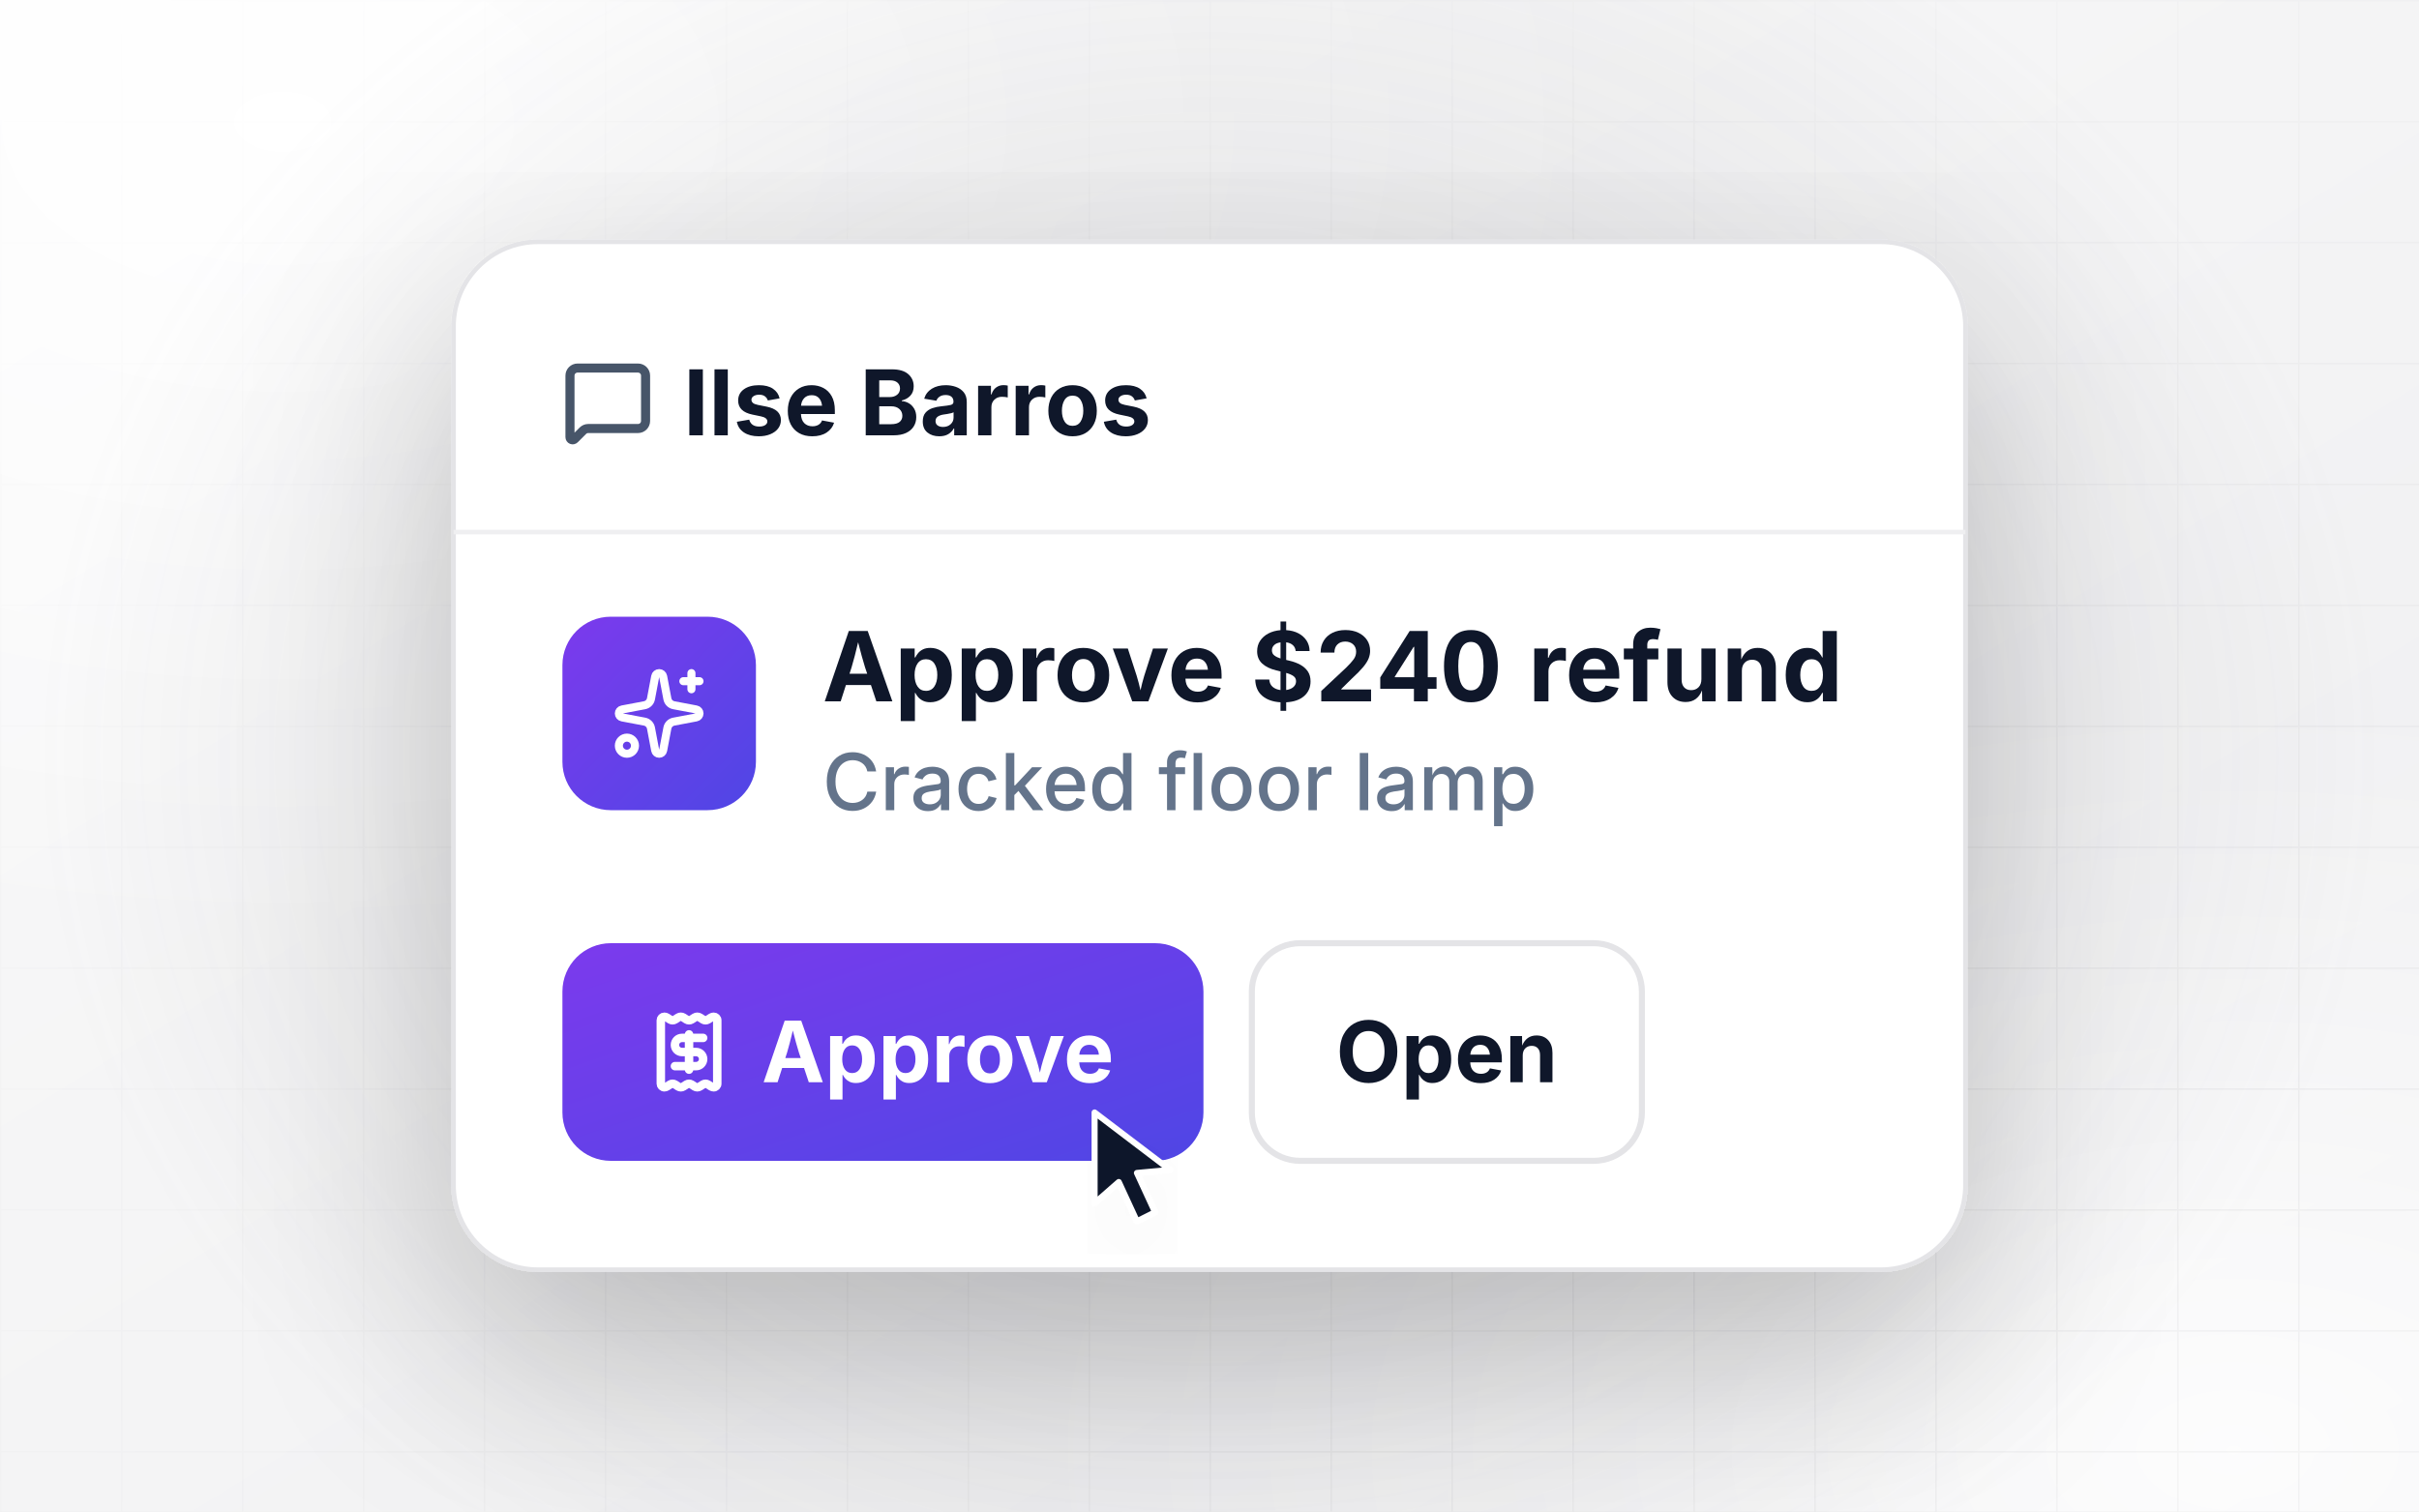
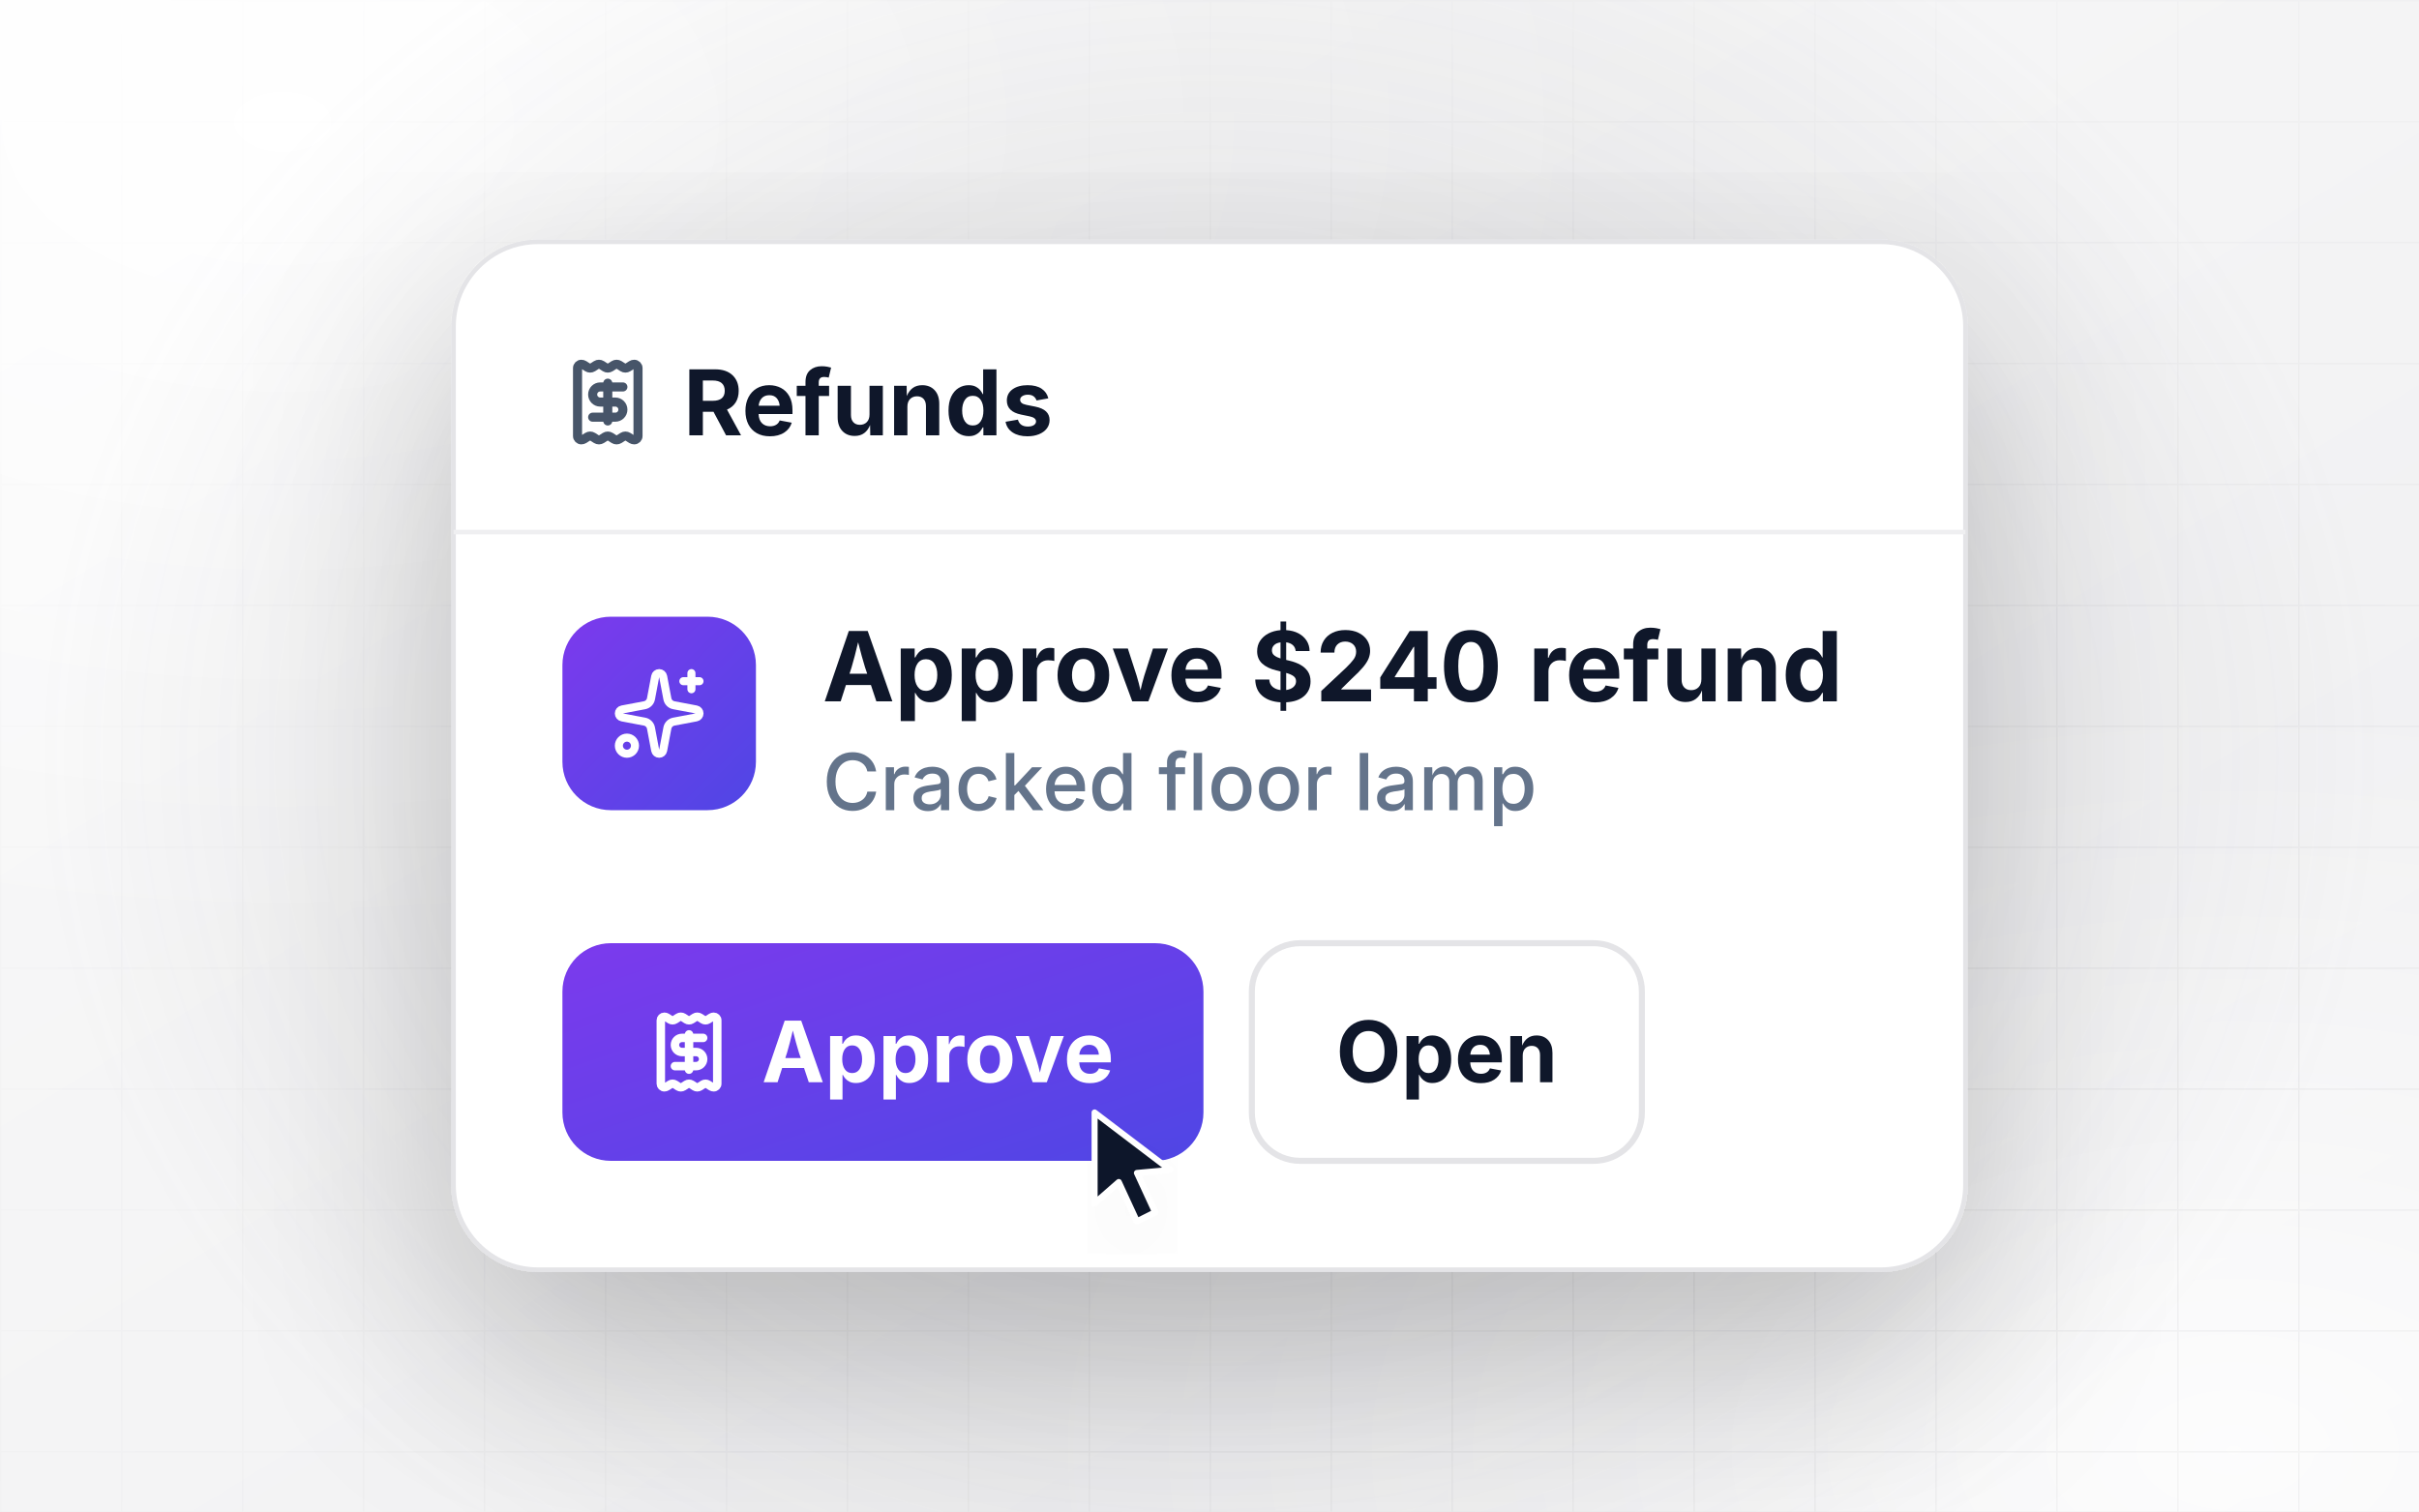
<svg xmlns="http://www.w3.org/2000/svg" xmlns:xlink="http://www.w3.org/1999/xlink" viewBox="0 0 800 500" width="800" height="500" role="img">
  <defs>
    <linearGradient id="bg" x1="0" y1="0" x2="1" y2="1">
      <stop offset="0" stop-color="#FAFAFA" />
      <stop offset="1" stop-color="#EEEEF0" />
    </linearGradient>
    <radialGradient id="glowA" cx="0.12" cy="0.08" r="0.55">
      <stop offset="0" stop-color="#FFFFFF" stop-opacity="0.95" />
      <stop offset="1" stop-color="#FFFFFF" stop-opacity="0" />
    </radialGradient>
    <radialGradient id="glowB" cx="0.92" cy="0.96" r="0.5">
      <stop offset="0" stop-color="#FFFFFF" stop-opacity="0.85" />
      <stop offset="1" stop-color="#FFFFFF" stop-opacity="0" />
    </radialGradient>
    <linearGradient id="gAcc" x1="0" y1="0" x2="1" y2="1">
      <stop offset="0" stop-color="#7C3AED" />
      <stop offset="1" stop-color="#4F46E5" />
    </linearGradient>
    <linearGradient id="gStroke" x1="0" y1="0" x2="1" y2="0">
      <stop offset="0" stop-color="#A78BFA" />
      <stop offset="1" stop-color="#818CF8" />
    </linearGradient>
    <pattern id="grid" width="40" height="40" patternUnits="userSpaceOnUse">
      <path d="M40 0H0V40" fill="none" stroke="#52525B" stroke-opacity="0.07" stroke-width="1" />
    </pattern>
    <radialGradient id="fade" cx="0.5" cy="0.45" r="0.65">
      <stop offset="0" stop-color="#fff" stop-opacity="1" />
      <stop offset="1" stop-color="#fff" stop-opacity="0" />
    </radialGradient>
    <mask id="gridMask">
      <rect width="1200" height="800" fill="url(#fade)" />
    </mask>
    <filter id="e1" x="-10%" y="-10%" width="120%" height="140%">
      <feDropShadow dx="0" dy="1" stdDeviation="1.2" flood-color="#0F172A" flood-opacity="0.07" />
      <feDropShadow dx="0" dy="12" stdDeviation="18" flood-color="#18181B" flood-opacity="0.08" />
    </filter>
    <filter id="e2" x="-15%" y="-15%" width="130%" height="160%">
      <feDropShadow dx="0" dy="2" stdDeviation="3" flood-color="#0F172A" flood-opacity="0.10" />
      <feDropShadow dx="0" dy="28" stdDeviation="34" flood-color="#18181B" flood-opacity="0.20" />
    </filter>
    <radialGradient id="spot" cx="0.5" cy="0.5" r="0.5">
      <stop offset="0" stop-color="#71717A" stop-opacity="0.24" />
      <stop offset="1" stop-color="#71717A" stop-opacity="0" />
    </radialGradient>
-     <path id="g700_I" d="M440 1490V0H135V1490Z" />
-     <path id="g700_l" d="M428 1490V0H128V1490Z" />
+     <path id="g700_R" d="M135 0V1490H716Q970 1490 1109.5 1357.5Q1249 1225 1249 1005Q1249 852 1181.0 743.5Q1113 635 985 581L1302 0H964L680 532H440V0ZM440 779H660Q934 779 934 1005Q934 1118 866.5 1178.0Q799 1238 659 1238H440Z" />
+     <path id="g700_e" d="M633 -22Q462 -22 338.0 48.0Q214 118 147.5 247.0Q81 376 81 553Q81 726 147.5 856.0Q214 986 334.5 1059.0Q455 1132 618 1132Q764 1132 883.0 1070.0Q1002 1008 1072.5 882.0Q1143 756 1143 565V481H378Q383 344 454.0 274.0Q525 204 638 204Q717 204 773.5 237.5Q830 271 854 336L1126 285Q1085 146 956.5 62.0Q828 -22 633 -22ZM380 669H854Q843 778 784.0 842.0Q725 906 621 906Q513 906 451.0 839.5Q389 773 380 669Z" />
+     <path id="g700_f" d="M750 1118V889H516V0H217V889H20V1118H217V1204Q217 1382 321.0 1471.0Q425 1560 580 1560Q651 1560 709.0 1549.0Q767 1538 795 1529L741 1303Q723 1308 696.5 1313.0Q670 1318 641 1318Q572 1318 544.0 1285.5Q516 1253 516 1194V1118Z" />
+     <path id="g700_u" d="M513 -14Q339 -14 233.5 98.0Q128 210 128 407V1118H428V459Q428 355 482.0 296.0Q536 237 630 237Q726 237 786.5 298.5Q847 360 847 471V1118H1148V0H864L860 232Q813 113 726.5 49.5Q640 -14 513 -14Z" />
+     <path id="g700_n" d="M428 647V0H128V1118H411L415 887Q462 1004 548.0 1068.0Q634 1132 763 1132Q937 1132 1042.0 1020.0Q1147 908 1147 711V0H847V659Q847 763 793.5 822.0Q740 881 645 881Q549 881 488.5 819.5Q428 758 428 647Z" />
+     <path id="g700_d" d="M537 -19Q408 -19 305.0 47.5Q202 114 141.5 242.5Q81 371 81 557Q81 748 143.0 876.0Q205 1004 308.0 1068.0Q411 1132 535 1132Q630 1132 693.0 1100.0Q756 1068 794.5 1021.0Q833 974 853 930H863V1490H1163V0H868V179H853Q832 134 793.0 88.5Q754 43 691.0 12.0Q628 -19 537 -19ZM629 222Q743 222 806.0 314.0Q869 406 869 558Q869 710 806.5 801.0Q744 892 629 892Q511 892 450.0 798.5Q389 705 389 558Q389 410 450.5 316.0Q512 222 629 222Z" />
    <path id="g700_s" d="M572 -22Q370 -22 238.5 64.0Q107 150 78 306L357 354Q400 198 581 198Q667 198 716.5 230.5Q766 263 766 313Q766 398 622 428L429 468Q107 534 107 785Q107 946 236.0 1039.0Q365 1132 577 1132Q776 1132 894.0 1051.0Q1012 970 1043 834L777 787Q759 844 711.0 880.5Q663 917 581 917Q507 917 457.0 885.5Q407 854 407 804Q407 762 439.5 732.5Q472 703 551 687L752 647Q1072 582 1072 345Q1072 235 1008.0 152.5Q944 70 831.0 24.0Q718 -22 572 -22Z" />
-     <path id="g700_e" d="M633 -22Q462 -22 338.0 48.0Q214 118 147.5 247.0Q81 376 81 553Q81 726 147.5 856.0Q214 986 334.5 1059.0Q455 1132 618 1132Q764 1132 883.0 1070.0Q1002 1008 1072.5 882.0Q1143 756 1143 565V481H378Q383 344 454.0 274.0Q525 204 638 204Q717 204 773.5 237.5Q830 271 854 336L1126 285Q1085 146 956.5 62.0Q828 -22 633 -22ZM380 669H854Q843 778 784.0 842.0Q725 906 621 906Q513 906 451.0 839.5Q389 773 380 669Z" />
-     <path id="g700_B" d="M135 0V1490H726Q971 1490 1094.5 1382.0Q1218 1274 1218 1107Q1218 975 1141.5 894.0Q1065 813 950 787V772Q1034 768 1108.5 724.0Q1183 680 1229.5 600.5Q1276 521 1276 411Q1276 293 1218.0 200.0Q1160 107 1046.0 53.5Q932 0 764 0ZM440 251H704Q839 251 900.5 303.0Q962 355 962 440Q962 533 894.5 594.0Q827 655 712 655H440ZM440 864H681Q779 864 844.0 916.0Q909 968 909 1058Q909 1139 851.5 1190.0Q794 1241 687 1241H440Z" />
-     <path id="g700_a" d="M440 -22Q280 -22 174.0 62.5Q68 147 68 313Q68 438 128.0 509.0Q188 580 284.0 613.0Q380 646 490 656Q634 670 697.5 685.5Q761 701 761 756V761Q761 832 715.5 871.0Q670 910 586 910Q499 910 446.0 872.5Q393 835 375 781L100 827Q143 972 271.5 1052.0Q400 1132 587 1132Q707 1132 815.5 1094.0Q924 1056 992.5 972.5Q1061 889 1061 753V0H777V155H767Q726 77 645.0 27.5Q564 -22 440 -22ZM525 189Q630 189 696.5 250.0Q763 311 763 400V521Q745 508 704.5 498.5Q664 489 619.0 481.5Q574 474 541 470Q458 458 407.0 423.0Q356 388 356 321Q356 256 403.5 222.5Q451 189 525 189Z" />
+     <path id="g700_A" d="M49 0 558 1490H958L1480 0H1141L1026 346H497L386 0ZM573 585H947L902 719Q866 833 830.0 966.0Q794 1099 755 1251Q718 1097 684.0 964.0Q650 831 616 719Z" />
+     <path id="g700_p" d="M128 -418V1118H423V930H437Q457 974 495.5 1021.0Q534 1068 597.5 1100.0Q661 1132 756 1132Q880 1132 983.0 1068.0Q1086 1004 1147.5 876.0Q1209 748 1209 557Q1209 371 1149.0 242.5Q1089 114 986.0 47.5Q883 -19 754 -19Q663 -19 600.0 12.0Q537 43 497.5 88.5Q458 134 437 179H428V-418ZM662 222Q779 222 840.5 316.0Q902 410 902 558Q902 705 841.0 798.5Q780 892 662 892Q546 892 483.5 801.0Q421 710 421 558Q421 406 484.0 314.0Q547 222 662 222Z" />
    <path id="g700_r" d="M128 0V1118H418V923H430Q461 1026 533.5 1079.5Q606 1133 700 1133Q751 1133 797 1123V855Q777 861 738.5 865.5Q700 870 667 870Q563 870 495.5 805.0Q428 740 428 636V0Z" />
    <path id="g700_o" d="M628 -22Q460 -22 337.0 50.5Q214 123 147.5 252.5Q81 382 81 554Q81 727 147.5 857.0Q214 987 337.0 1059.5Q460 1132 628 1132Q796 1132 919.0 1059.5Q1042 987 1108.5 857.0Q1175 727 1175 554Q1175 382 1108.5 252.5Q1042 123 919.0 50.5Q796 -22 628 -22ZM628 214Q748 214 809.0 311.0Q870 408 870 555Q870 703 809.0 799.5Q748 896 628 896Q508 896 447.5 799.5Q387 703 387 555Q387 408 447.5 311.0Q508 214 628 214Z" />
-     <path id="g700_A" d="M49 0 558 1490H958L1480 0H1141L1026 346H497L386 0ZM573 585H947L902 719Q866 833 830.0 966.0Q794 1099 755 1251Q718 1097 684.0 964.0Q650 831 616 719Z" />
-     <path id="g700_p" d="M128 -418V1118H423V930H437Q457 974 495.5 1021.0Q534 1068 597.5 1100.0Q661 1132 756 1132Q880 1132 983.0 1068.0Q1086 1004 1147.5 876.0Q1209 748 1209 557Q1209 371 1149.0 242.5Q1089 114 986.0 47.5Q883 -19 754 -19Q663 -19 600.0 12.0Q537 43 497.5 88.5Q458 134 437 179H428V-418ZM662 222Q779 222 840.5 316.0Q902 410 902 558Q902 705 841.0 798.5Q780 892 662 892Q546 892 483.5 801.0Q421 710 421 558Q421 406 484.0 314.0Q547 222 662 222Z" />
    <path id="g700_v" d="M443 0 31 1118H350L538 538Q561 463 580.5 387.0Q600 311 618 233Q635 311 653.5 386.5Q672 462 696 538L882 1118H1197L784 0Z" />
    <path id="g700_dollar" d="M620 -201V-20Q378 -6 234.5 116.0Q91 238 85 462H382Q389 362 454.0 306.5Q519 251 620 239V633L528 656Q339 702 232.0 800.5Q125 899 125 1061Q125 1187 188.5 1283.0Q252 1379 363.5 1437.5Q475 1496 620 1508V1691H740V1508Q890 1499 1000.5 1440.0Q1111 1381 1172.5 1285.0Q1234 1189 1236 1065H941Q934 1143 881.5 1190.5Q829 1238 740 1250V877L811 860Q936 831 1037.0 776.5Q1138 722 1197.0 635.5Q1256 549 1256 424Q1256 232 1120.5 112.5Q985 -7 740 -20V-201ZM740 240Q836 253 892.5 302.5Q949 352 949 426Q949 495 894.5 534.5Q840 574 740 602ZM620 908V1249Q532 1237 485.0 1191.0Q438 1145 438 1081Q438 1010 491.0 970.5Q544 931 620 908Z" />
    <path id="g700_two_tf" d="M142 0V220L670 715Q771 814 825.5 887.5Q880 961 880 1051Q880 1151 814.5 1208.5Q749 1266 649 1266Q545 1266 482.5 1204.0Q420 1142 420 1033H128Q128 1178 194.5 1285.5Q261 1393 379.0 1451.5Q497 1510 651 1510Q809 1510 927.0 1453.5Q1045 1397 1110.5 1298.0Q1176 1199 1176 1070Q1176 987 1143.5 906.0Q1111 825 1027.5 724.5Q944 624 791 484L566 262V251H1196V0Z" />
    <path id="g700_four_tf" d="M66 265V506L689 1490H1072V511H1258V265H1072V0H779V265ZM785 511V1154H773L374 523V511Z" />
    <path id="g700_zero_tf" d="M662 -20Q379 -20 235.5 181.0Q92 382 92 744Q92 1106 236.0 1308.0Q380 1510 662 1510Q943 1510 1087.0 1307.5Q1231 1105 1231 744Q1231 382 1088.0 181.0Q945 -20 662 -20ZM662 233Q929 233 929 744Q929 1258 662 1258Q394 1258 394 744Q394 233 662 233Z" />
-     <path id="g700_f" d="M750 1118V889H516V0H217V889H20V1118H217V1204Q217 1382 321.0 1471.0Q425 1560 580 1560Q651 1560 709.0 1549.0Q767 1538 795 1529L741 1303Q723 1308 696.5 1313.0Q670 1318 641 1318Q572 1318 544.0 1285.5Q516 1253 516 1194V1118Z" />
-     <path id="g700_u" d="M513 -14Q339 -14 233.5 98.0Q128 210 128 407V1118H428V459Q428 355 482.0 296.0Q536 237 630 237Q726 237 786.5 298.5Q847 360 847 471V1118H1148V0H864L860 232Q813 113 726.5 49.5Q640 -14 513 -14Z" />
-     <path id="g700_n" d="M428 647V0H128V1118H411L415 887Q462 1004 548.0 1068.0Q634 1132 763 1132Q937 1132 1042.0 1020.0Q1147 908 1147 711V0H847V659Q847 763 793.5 822.0Q740 881 645 881Q549 881 488.5 819.5Q428 758 428 647Z" />
-     <path id="g700_d" d="M537 -19Q408 -19 305.0 47.5Q202 114 141.5 242.5Q81 371 81 557Q81 748 143.0 876.0Q205 1004 308.0 1068.0Q411 1132 535 1132Q630 1132 693.0 1100.0Q756 1068 794.5 1021.0Q833 974 853 930H863V1490H1163V0H868V179H853Q832 134 793.0 88.5Q754 43 691.0 12.0Q628 -19 537 -19ZM629 222Q743 222 806.0 314.0Q869 406 869 558Q869 710 806.5 801.0Q744 892 629 892Q511 892 450.0 798.5Q389 705 389 558Q389 410 450.5 316.0Q512 222 629 222Z" />
    <path id="g500_C" d="M784 -20Q590 -20 438.5 72.0Q287 164 200.0 335.0Q113 506 113 744Q113 983 200.5 1154.5Q288 1326 439.5 1418.0Q591 1510 784 1510Q941 1510 1071.0 1450.5Q1201 1391 1287.0 1278.5Q1373 1166 1398 1008H1169Q1141 1150 1033.5 1226.0Q926 1302 786 1302Q658 1302 557.0 1237.5Q456 1173 397.5 1048.5Q339 924 339 744Q339 563 397.5 439.0Q456 315 557.0 251.5Q658 188 786 188Q926 188 1033.5 264.5Q1141 341 1169 483H1399Q1376 335 1292.5 222.0Q1209 109 1078.5 44.5Q948 -20 784 -20Z" />
    <path id="g500_r" d="M148 0V1118H361V938H373Q403 1029 480.5 1081.5Q558 1134 656 1134Q677 1134 704.5 1132.0Q732 1130 749 1128V918Q737 921 703.0 925.5Q669 930 634 930Q519 930 443.5 859.5Q368 789 368 679V0Z" />
    <path id="g500_a" d="M461 -25Q354 -25 268.5 14.5Q183 54 133.0 130.0Q83 206 83 316Q83 411 120.0 472.5Q157 534 219.0 569.5Q281 605 357.5 623.0Q434 641 513 650Q661 667 728.0 679.5Q795 692 795 751V757Q795 850 740.5 901.5Q686 953 581 953Q471 953 408.0 905.0Q345 857 322 800L115 854Q153 954 224.0 1015.0Q295 1076 386.5 1104.0Q478 1132 578 1132Q645 1132 721.0 1116.0Q797 1100 864.0 1058.5Q931 1017 973.0 940.0Q1015 863 1015 742V0H802V153H791Q758 87 677.5 31.0Q597 -25 461 -25ZM510 152Q599 152 663.0 187.5Q727 223 761.5 280.0Q796 337 796 403V546Q780 530 727.5 518.5Q675 507 617.0 499.0Q559 491 525 487Q432 474 365.5 436.5Q299 399 299 313Q299 233 358.5 192.5Q418 152 510 152Z" />
    <path id="g500_c" d="M618 -23Q460 -23 343.0 49.0Q226 121 161.0 250.5Q96 380 96 553Q96 727 161.0 857.5Q226 988 343.0 1060.0Q460 1132 618 1132Q792 1132 918.5 1044.5Q1045 957 1086 802L877 752Q854 839 787.5 892.5Q721 946 619 946Q518 946 451.5 893.0Q385 840 352.5 750.5Q320 661 320 553Q320 446 352.5 357.5Q385 269 451.5 216.0Q518 163 619 163Q723 163 791.0 218.5Q859 274 881 365L1089 315Q1048 157 921.0 67.0Q794 -23 618 -23Z" />
    <path id="g500_k" d="M148 0V1490H368V646H388L829 1118H1093L643 636L1124 0H852L475 501L368 394V0Z" />
    <path id="g500_e" d="M630 -23Q465 -23 345.0 48.0Q225 119 160.5 248.0Q96 377 96 551Q96 723 159.5 854.0Q223 985 339.0 1058.5Q455 1132 611 1132Q738 1132 852.5 1075.5Q967 1019 1038.5 895.5Q1110 772 1110 570V492H317Q323 330 409.0 244.5Q495 159 632 159Q724 159 790.5 199.0Q857 239 886 317L1093 268Q1053 137 931.0 57.0Q809 -23 630 -23ZM318 656H892Q880 788 809.5 869.0Q739 950 612 950Q480 950 403.5 863.5Q327 777 318 656Z" />
    <path id="g500_d" d="M564 -22Q428 -22 322.5 47.0Q217 116 156.5 246.0Q96 376 96 556Q96 738 157.0 867.0Q218 996 323.5 1064.0Q429 1132 564 1132Q668 1132 732.0 1097.5Q796 1063 831.5 1016.5Q867 970 886 936H898V1490H1118V0H904V175H886Q866 139 829.5 93.0Q793 47 729.0 12.5Q665 -22 564 -22ZM612 165Q752 165 827.0 274.0Q902 383 902 558Q902 732 828.0 838.5Q754 945 612 945Q515 945 450.5 894.0Q386 843 353.5 755.5Q321 668 321 558Q321 447 354.0 358.0Q387 269 452.0 217.0Q517 165 612 165Z" />
    <path id="g500_f" d="M702 1118V939H452V0H232V939H20V1118H232V1246Q232 1350 278.5 1420.0Q325 1490 400.5 1525.0Q476 1560 565 1560Q631 1560 678.5 1549.5Q726 1539 749 1530L698 1352Q682 1356 658.0 1362.0Q634 1368 600 1368Q521 1368 486.5 1329.0Q452 1290 452 1216V1118Z" />
    <path id="g500_l" d="M368 1490V0H148V1490Z" />
    <path id="g500_o" d="M618 -23Q461 -23 343.5 49.0Q226 121 161.0 250.5Q96 380 96 553Q96 727 161.0 857.5Q226 988 343.5 1060.0Q461 1132 618 1132Q776 1132 893.5 1060.0Q1011 988 1076.0 857.5Q1141 727 1141 553Q1141 380 1076.0 250.5Q1011 121 893.5 49.0Q776 -23 618 -23ZM618 163Q720 163 786.5 216.5Q853 270 885.5 358.5Q918 447 918 553Q918 660 885.5 749.5Q853 839 786.5 892.5Q720 946 618 946Q517 946 451.0 892.5Q385 839 352.5 749.5Q320 660 320 553Q320 447 352.5 358.5Q385 270 451.0 216.5Q517 163 618 163Z" />
    <path id="g500_m" d="M148 0V1118H357L362 909Q405 1025 491.0 1081.0Q577 1137 677 1137Q786 1137 858.0 1075.0Q930 1013 963 902Q1005 1015 1101.5 1076.0Q1198 1137 1317 1137Q1416 1137 1496.0 1094.0Q1576 1051 1623.5 966.0Q1671 881 1671 754V0H1451V732Q1451 844 1388.5 894.0Q1326 944 1241 944Q1137 944 1077.5 880.0Q1018 816 1018 716V0H801V746Q801 836 743.5 890.0Q686 944 597 944Q505 944 436.5 880.5Q368 817 368 695V0Z" />
    <path id="g500_p" d="M148 -418V1118H362V936H380Q399 970 434.5 1016.5Q470 1063 534.0 1097.5Q598 1132 703 1132Q837 1132 942.5 1064.0Q1048 996 1109.0 867.0Q1170 738 1170 556Q1170 376 1110.0 246.0Q1050 116 944.5 47.0Q839 -22 703 -22Q601 -22 537.0 12.5Q473 47 436.5 93.0Q400 139 380 175H368V-418ZM654 165Q750 165 814.5 217.0Q879 269 912.0 358.0Q945 447 945 558Q945 668 912.5 755.5Q880 843 815.5 894.0Q751 945 654 945Q512 945 438.0 838.5Q364 732 364 558Q364 383 439.0 274.0Q514 165 654 165Z" />
    <path id="g700_O" d="M789 -20Q592 -20 434.5 70.0Q277 160 185.5 331.0Q94 502 94 744Q94 987 185.5 1158.5Q277 1330 434.5 1420.0Q592 1510 789 1510Q987 1510 1144.0 1420.0Q1301 1330 1392.5 1158.5Q1484 987 1484 744Q1484 501 1392.5 330.5Q1301 160 1144.0 70.0Q987 -20 789 -20ZM789 251Q963 251 1068.5 377.5Q1174 504 1174 744Q1174 985 1068.5 1112.0Q963 1239 789 1239Q616 1239 510.0 1111.5Q404 984 404 744Q404 505 510.0 378.0Q616 251 789 251Z" />
  </defs>
  <style>
.pulse{transform-box:fill-box;transform-origin:center;animation:pulse 2.4s cubic-bezier(.2,.7,.3,1) infinite}
@keyframes pulse{0%{transform:scale(1);opacity:.30}75%{transform:scale(2.1);opacity:0}100%{transform:scale(2.1);opacity:0}}
.caret{animation:blink 1.1s steps(1) infinite}
@keyframes blink{0%,55%{opacity:1}56%,100%{opacity:0}}
.press{transform-box:fill-box;transform-origin:0 0;animation:press 3.2s ease-in-out infinite}
@keyframes press{0%,58%,100%{transform:translate(0,0) scale(1)}66%{transform:translate(1.5px,2px) scale(.9)}74%{transform:translate(0,0) scale(1)}}
.ripple{transform-box:fill-box;transform-origin:center;opacity:0;animation:ripple 3.2s ease-out infinite}
@keyframes ripple{0%,62%{opacity:0;transform:scale(.4)}68%{opacity:.5}100%{opacity:0;transform:scale(2.4)}}
.sweep{animation:sweep 4.8s cubic-bezier(.45,0,.2,1) infinite}
@keyframes sweep{0%{transform:translateY(-470px);opacity:0}8%{opacity:1}72%{transform:translateY(0);opacity:1}100%{transform:translateY(0);opacity:1}}
.ring{transform-box:fill-box;transform-origin:50% 12%;animation:ring 4s ease-in-out infinite}
@keyframes ring{0%,70%,100%{transform:rotate(0)}74%{transform:rotate(14deg)}78%{transform:rotate(-12deg)}82%{transform:rotate(8deg)}86%{transform:rotate(-4deg)}90%{transform:rotate(0)}}
.glow{animation:glow 2.6s ease-in-out infinite}
@keyframes glow{0%,100%{opacity:1}50%{opacity:.45}}
.float{animation:float 6s ease-in-out infinite}
@keyframes float{0%,100%{transform:translateY(0)}50%{transform:translateY(-6px)}}
@media (prefers-reduced-motion: reduce){*{animation:none!important}}
</style>
  <rect width="800" height="500" fill="url(#bg)" />
  <rect width="800" height="500" fill="url(#glowA)" />
  <rect width="800" height="500" fill="url(#glowB)" />
  <rect width="800" height="500" fill="url(#grid)" mask="url(#gridMask)" />
  <ellipse cx="400.0" cy="250.0" rx="390.0" ry="323.0" fill="url(#spot)" />
  <rect x="150" y="80" width="500" height="340" rx="28" fill="#fff" stroke="#E4E4E7" stroke-width="1.5" filter="url(#e2)" />
  <g transform="translate(186 118) scale(1.25)" fill="none" stroke="#475569" stroke-width="2.4" stroke-linecap="round" stroke-linejoin="round">
-     <path d="M22 17a2 2 0 0 1-2 2H6.828a2 2 0 0 0-1.414.586l-2.202 2.202A.71.71 0 0 1 2 21.286V5a2 2 0 0 1 2-2h16a2 2 0 0 1 2 2z" />
+     <path d="M12 17V7" />
+     <path d="M16 8h-6a2 2 0 0 0 0 4h4a2 2 0 0 1 0 4H8" />
+     <path d="M4 3a1 1 0 0 1 1-1 1.3 1.3 0 0 1 .7.2l.933.6a1.3 1.3 0 0 0 1.4 0l.934-.6a1.3 1.3 0 0 1 1.4 0l.933.6a1.3 1.3 0 0 0 1.4 0l.933-.6a1.3 1.3 0 0 1 1.4 0l.934.6a1.3 1.3 0 0 0 1.4 0l.933-.6A1.3 1.3 0 0 1 19 2a1 1 0 0 1 1 1v18a1 1 0 0 1-1 1 1.3 1.3 0 0 1-.7-.2l-.933-.6a1.3 1.3 0 0 0-1.4 0l-.934.6a1.3 1.3 0 0 1-1.4 0l-.933-.6a1.3 1.3 0 0 0-1.4 0l-.933.6a1.3 1.3 0 0 1-1.4 0l-.934-.6a1.3 1.3 0 0 0-1.4 0l-.933.6a1.3 1.3 0 0 1-.7.2 1 1 0 0 1-1-1z" />
  </g>
  <g>
-     <use href="#g700_I" xlink:href="#g700_I" transform="translate(226.00 144.00) scale(0.01465 -0.01465)" fill="#0F172A" />
-     <use href="#g700_l" xlink:href="#g700_l" transform="translate(234.42 144.00) scale(0.01465 -0.01465)" fill="#0F172A" />
-     <use href="#g700_s" xlink:href="#g700_s" transform="translate(242.55 144.00) scale(0.01465 -0.01465)" fill="#0F172A" />
-     <use href="#g700_e" xlink:href="#g700_e" transform="translate(259.35 144.00) scale(0.01465 -0.01465)" fill="#0F172A" />
-     <use href="#g700_B" xlink:href="#g700_B" transform="translate(284.33 144.00) scale(0.01465 -0.01465)" fill="#0F172A" />
-     <use href="#g700_a" xlink:href="#g700_a" transform="translate(304.18 144.00) scale(0.01465 -0.01465)" fill="#0F172A" />
-     <use href="#g700_r" xlink:href="#g700_r" transform="translate(321.60 144.00) scale(0.01465 -0.01465)" fill="#0F172A" />
-     <use href="#g700_r" xlink:href="#g700_r" transform="translate(334.03 144.00) scale(0.01465 -0.01465)" fill="#0F172A" />
-     <use href="#g700_o" xlink:href="#g700_o" transform="translate(345.52 144.00) scale(0.01465 -0.01465)" fill="#0F172A" />
-     <use href="#g700_s" xlink:href="#g700_s" transform="translate(363.92 144.00) scale(0.01465 -0.01465)" fill="#0F172A" />
+     <use href="#g700_R" xlink:href="#g700_R" transform="translate(226.00 144.00) scale(0.01465 -0.01465)" fill="#0F172A" />
+     <use href="#g700_e" xlink:href="#g700_e" transform="translate(245.34 144.00) scale(0.01465 -0.01465)" fill="#0F172A" />
+     <use href="#g700_f" xlink:href="#g700_f" transform="translate(263.21 144.00) scale(0.01465 -0.01465)" fill="#0F172A" />
+     <use href="#g700_u" xlink:href="#g700_u" transform="translate(275.15 144.00) scale(0.01465 -0.01465)" fill="#0F172A" />
+     <use href="#g700_n" xlink:href="#g700_n" transform="translate(293.82 144.00) scale(0.01465 -0.01465)" fill="#0F172A" />
+     <use href="#g700_d" xlink:href="#g700_d" transform="translate(312.50 144.00) scale(0.01465 -0.01465)" fill="#0F172A" />
+     <use href="#g700_s" xlink:href="#g700_s" transform="translate(331.41 144.00) scale(0.01465 -0.01465)" fill="#0F172A" />
  </g>
  <line x1="150" y1="176" x2="650" y2="176" stroke="#EFEFF1" stroke-width="1.5" />
  <rect x="186" y="204" width="64" height="64" rx="16" fill="url(#gAcc)" />
  <g transform="translate(202 220) scale(1.3333)" fill="none" stroke="#fff" stroke-width="2" stroke-linecap="round" stroke-linejoin="round">
    <path d="M11.017 2.814a1 1 0 0 1 1.966 0l1.051 5.558a2 2 0 0 0 1.594 1.594l5.558 1.051a1 1 0 0 1 0 1.966l-5.558 1.051a2 2 0 0 0-1.594 1.594l-1.051 5.558a1 1 0 0 1-1.966 0l-1.051-5.558a2 2 0 0 0-1.594-1.594l-5.558-1.051a1 1 0 0 1 0-1.966l5.558-1.051a2 2 0 0 0 1.594-1.594z" />
    <path d="M20 2v4" />
    <path d="M22 4h-4" />
    <circle cx="4" cy="20" r="2" />
  </g>
  <g>
    <use href="#g700_A" xlink:href="#g700_A" transform="translate(272.00 232.00) scale(0.01562 -0.01562)" fill="#0F172A" />
    <use href="#g700_p" xlink:href="#g700_p" transform="translate(295.89 232.00) scale(0.01562 -0.01562)" fill="#0F172A" />
    <use href="#g700_p" xlink:href="#g700_p" transform="translate(316.06 232.00) scale(0.01562 -0.01562)" fill="#0F172A" />
    <use href="#g700_r" xlink:href="#g700_r" transform="translate(336.23 232.00) scale(0.01562 -0.01562)" fill="#0F172A" />
    <use href="#g700_o" xlink:href="#g700_o" transform="translate(348.48 232.00) scale(0.01562 -0.01562)" fill="#0F172A" />
    <use href="#g700_v" xlink:href="#g700_v" transform="translate(367.53 232.00) scale(0.01562 -0.01562)" fill="#0F172A" />
    <use href="#g700_e" xlink:href="#g700_e" transform="translate(386.14 232.00) scale(0.01562 -0.01562)" fill="#0F172A" />
    <use href="#g700_dollar" xlink:href="#g700_dollar" transform="translate(413.80 232.00) scale(0.01562 -0.01562)" fill="#0F172A" />
    <use href="#g700_two_tf" xlink:href="#g700_two_tf" transform="translate(434.75 232.00) scale(0.01562 -0.01562)" fill="#0F172A" />
    <use href="#g700_four_tf" xlink:href="#g700_four_tf" transform="translate(455.44 232.00) scale(0.01562 -0.01562)" fill="#0F172A" />
    <use href="#g700_zero_tf" xlink:href="#g700_zero_tf" transform="translate(476.12 232.00) scale(0.01562 -0.01562)" fill="#0F172A" />
    <use href="#g700_r" xlink:href="#g700_r" transform="translate(505.41 232.00) scale(0.01562 -0.01562)" fill="#0F172A" />
    <use href="#g700_e" xlink:href="#g700_e" transform="translate(517.66 232.00) scale(0.01562 -0.01562)" fill="#0F172A" />
    <use href="#g700_f" xlink:href="#g700_f" transform="translate(536.72 232.00) scale(0.01562 -0.01562)" fill="#0F172A" />
    <use href="#g700_u" xlink:href="#g700_u" transform="translate(549.45 232.00) scale(0.01562 -0.01562)" fill="#0F172A" />
    <use href="#g700_n" xlink:href="#g700_n" transform="translate(569.38 232.00) scale(0.01562 -0.01562)" fill="#0F172A" />
    <use href="#g700_d" xlink:href="#g700_d" transform="translate(589.30 232.00) scale(0.01562 -0.01562)" fill="#0F172A" />
  </g>
  <g>
    <use href="#g500_C" xlink:href="#g500_C" transform="translate(272.00 268.00) scale(0.0127 -0.0127)" fill="#64748B" />
    <use href="#g500_r" xlink:href="#g500_r" transform="translate(291.07 268.00) scale(0.0127 -0.0127)" fill="#64748B" />
    <use href="#g500_a" xlink:href="#g500_a" transform="translate(301.01 268.00) scale(0.0127 -0.0127)" fill="#64748B" />
    <use href="#g500_c" xlink:href="#g500_c" transform="translate(315.77 268.00) scale(0.0127 -0.0127)" fill="#64748B" />
    <use href="#g500_k" xlink:href="#g500_k" transform="translate(330.78 268.00) scale(0.0127 -0.0127)" fill="#64748B" />
    <use href="#g500_e" xlink:href="#g500_e" transform="translate(344.73 268.00) scale(0.0127 -0.0127)" fill="#64748B" />
    <use href="#g500_d" xlink:href="#g500_d" transform="translate(360.00 268.00) scale(0.0127 -0.0127)" fill="#64748B" />
    <use href="#g500_f" xlink:href="#g500_f" transform="translate(383.01 268.00) scale(0.0127 -0.0127)" fill="#64748B" />
    <use href="#g500_l" xlink:href="#g500_l" transform="translate(392.87 268.00) scale(0.0127 -0.0127)" fill="#64748B" />
    <use href="#g500_o" xlink:href="#g500_o" transform="translate(399.42 268.00) scale(0.0127 -0.0127)" fill="#64748B" />
    <use href="#g500_o" xlink:href="#g500_o" transform="translate(415.13 268.00) scale(0.0127 -0.0127)" fill="#64748B" />
    <use href="#g500_r" xlink:href="#g500_r" transform="translate(430.83 268.00) scale(0.0127 -0.0127)" fill="#64748B" />
    <use href="#g500_l" xlink:href="#g500_l" transform="translate(447.82 268.00) scale(0.0127 -0.0127)" fill="#64748B" />
    <use href="#g500_a" xlink:href="#g500_a" transform="translate(454.37 268.00) scale(0.0127 -0.0127)" fill="#64748B" />
    <use href="#g500_m" xlink:href="#g500_m" transform="translate(469.13 268.00) scale(0.0127 -0.0127)" fill="#64748B" />
    <use href="#g500_p" xlink:href="#g500_p" transform="translate(492.23 268.00) scale(0.0127 -0.0127)" fill="#64748B" />
  </g>
  <rect x="186" y="312" width="212" height="72" rx="16" fill="url(#gAcc)" />
  <g transform="translate(213.876 334.0) scale(1.1667)" fill="none" stroke="#fff" stroke-width="2.4" stroke-linecap="round" stroke-linejoin="round">
    <path d="M12 17V7" />
    <path d="M16 8h-6a2 2 0 0 0 0 4h4a2 2 0 0 1 0 4H8" />
    <path d="M4 3a1 1 0 0 1 1-1 1.3 1.3 0 0 1 .7.2l.933.6a1.3 1.3 0 0 0 1.4 0l.934-.6a1.3 1.3 0 0 1 1.4 0l.933.6a1.3 1.3 0 0 0 1.4 0l.933-.6a1.3 1.3 0 0 1 1.4 0l.934.6a1.3 1.3 0 0 0 1.4 0l.933-.6A1.3 1.3 0 0 1 19 2a1 1 0 0 1 1 1v18a1 1 0 0 1-1 1 1.3 1.3 0 0 1-.7-.2l-.933-.6a1.3 1.3 0 0 0-1.4 0l-.934.6a1.3 1.3 0 0 1-1.4 0l-.933-.6a1.3 1.3 0 0 0-1.4 0l-.933.6a1.3 1.3 0 0 1-1.4 0l-.934-.6a1.3 1.3 0 0 0-1.4 0l-.933.6a1.3 1.3 0 0 1-.7.2 1 1 0 0 1-1-1z" />
  </g>
  <g>
    <use href="#g700_A" xlink:href="#g700_A" transform="translate(251.88 358.00) scale(0.01367 -0.01367)" fill="#fff" />
    <use href="#g700_p" xlink:href="#g700_p" transform="translate(272.78 358.00) scale(0.01367 -0.01367)" fill="#fff" />
    <use href="#g700_p" xlink:href="#g700_p" transform="translate(290.43 358.00) scale(0.01367 -0.01367)" fill="#fff" />
    <use href="#g700_r" xlink:href="#g700_r" transform="translate(308.08 358.00) scale(0.01367 -0.01367)" fill="#fff" />
    <use href="#g700_o" xlink:href="#g700_o" transform="translate(318.80 358.00) scale(0.01367 -0.01367)" fill="#fff" />
    <use href="#g700_v" xlink:href="#g700_v" transform="translate(335.47 358.00) scale(0.01367 -0.01367)" fill="#fff" />
    <use href="#g700_e" xlink:href="#g700_e" transform="translate(351.75 358.00) scale(0.01367 -0.01367)" fill="#fff" />
  </g>
  <rect x="414" y="312" width="129" height="72" rx="16" fill="#fff" stroke="#E4E4E7" stroke-width="2" />
  <g>
    <use href="#g700_O" xlink:href="#g700_O" transform="translate(441.83 358.00) scale(0.01367 -0.01367)" fill="#0F172A" />
    <use href="#g700_p" xlink:href="#g700_p" transform="translate(463.41 358.00) scale(0.01367 -0.01367)" fill="#0F172A" />
    <use href="#g700_e" xlink:href="#g700_e" transform="translate(481.06 358.00) scale(0.01367 -0.01367)" fill="#0F172A" />
    <use href="#g700_n" xlink:href="#g700_n" transform="translate(497.74 358.00) scale(0.01367 -0.01367)" fill="#0F172A" />
  </g>
  <circle class="ripple" cx="362" cy="368" r="14" fill="#7C3AED" />
  <g class="press">
    <g filter="url(#e1)">
      <path d="M362 368 l0 30 l8 -7 l6 13 l6 -3 l-6 -13 l11 -1 z" fill="#0F172A" stroke="#fff" stroke-width="2" stroke-linejoin="round" />
    </g>
  </g>
</svg>
